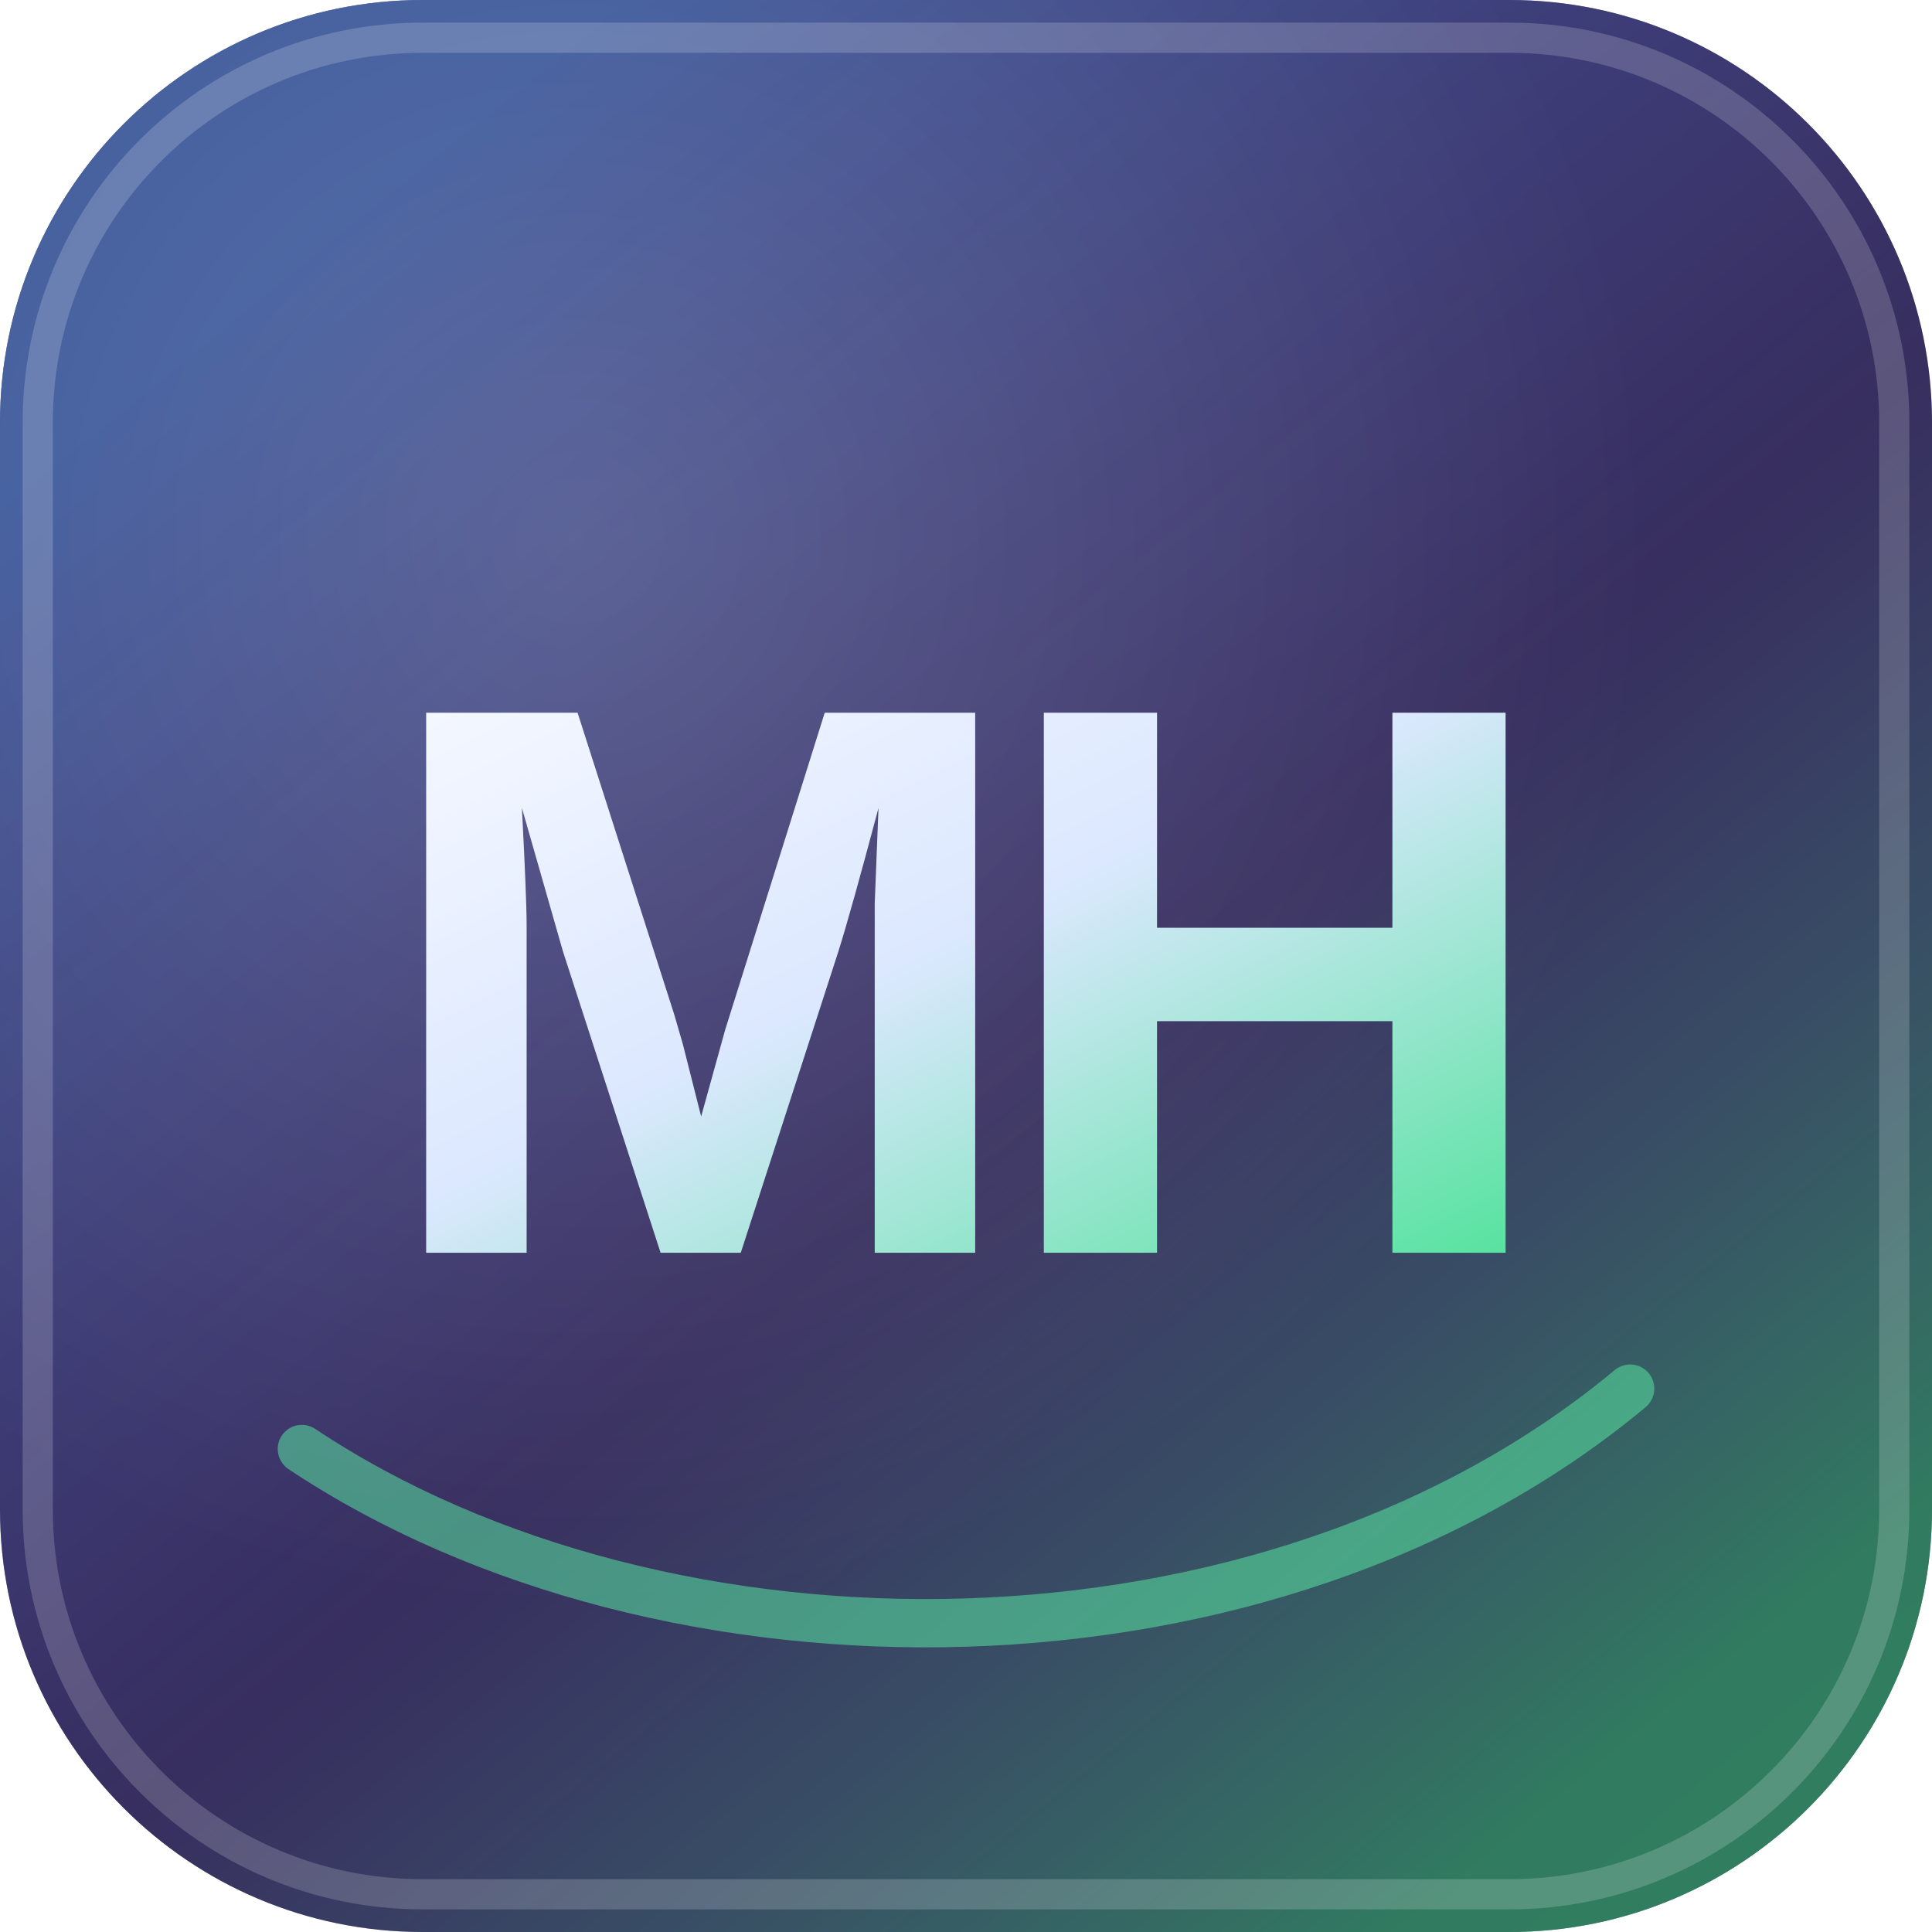
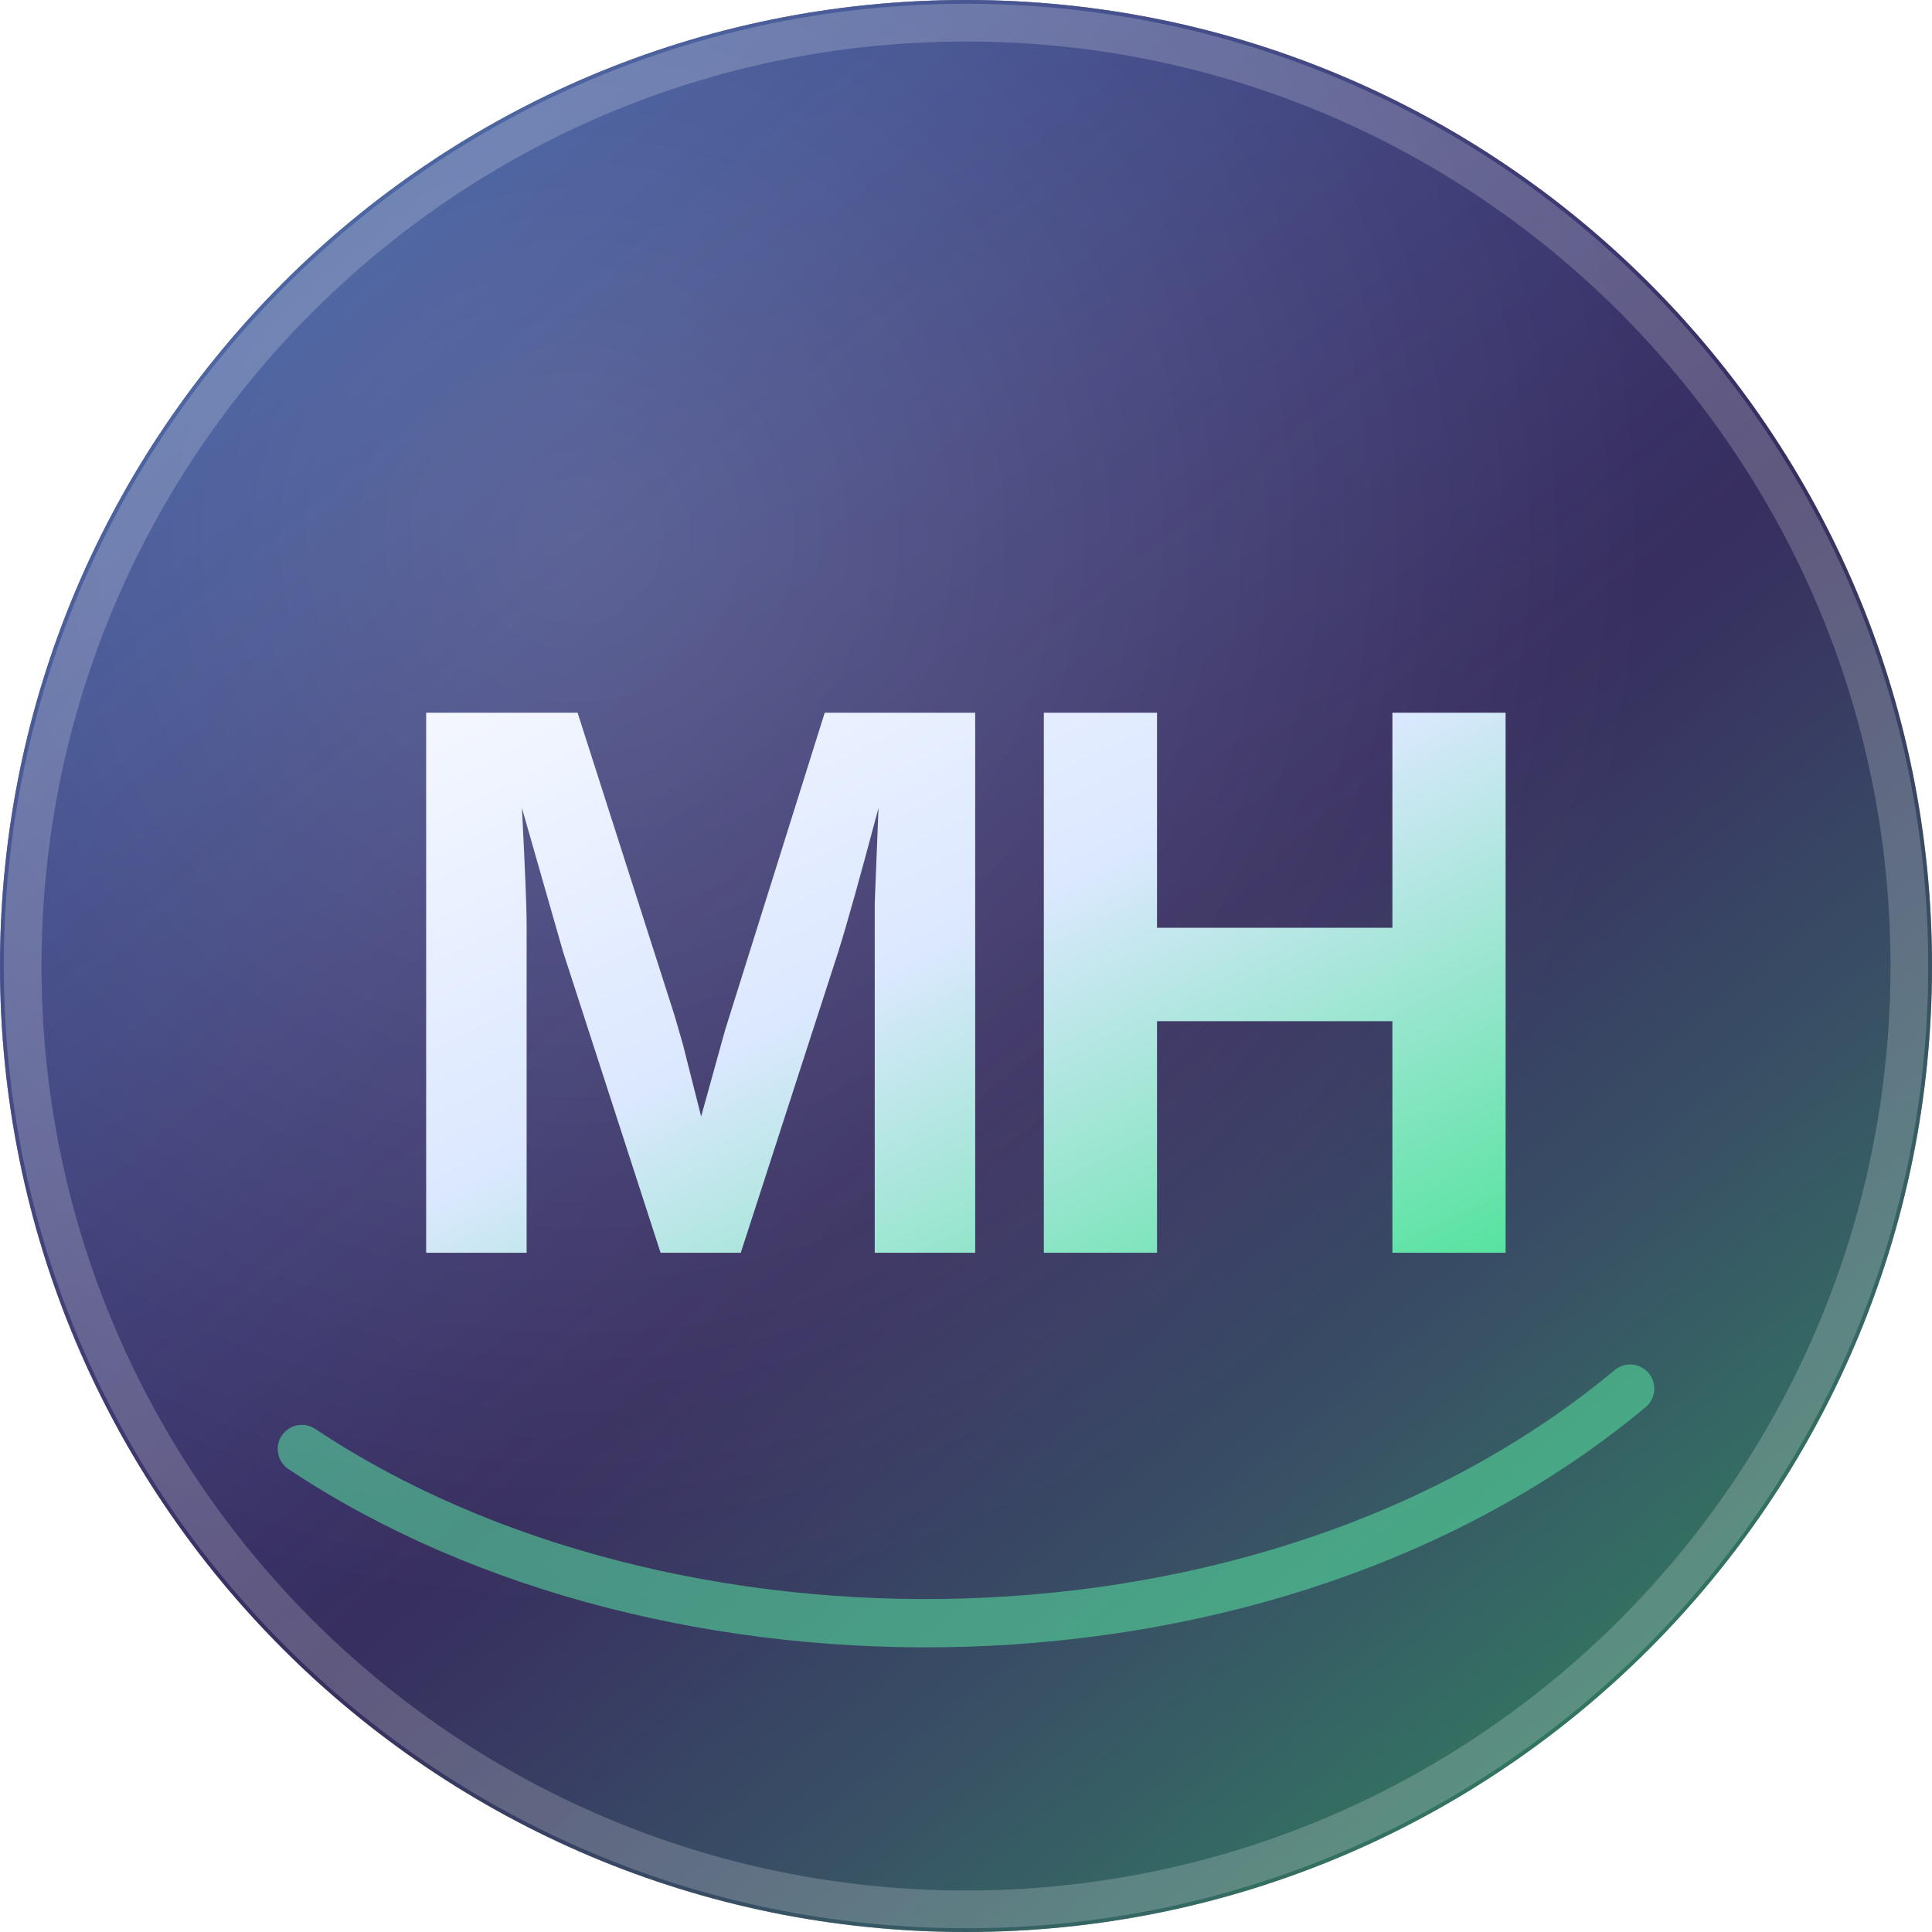
<svg xmlns="http://www.w3.org/2000/svg" viewBox="0 0 64 64" role="img" aria-label="MH">
  <defs>
    <linearGradient id="bg" x1="8%" y1="0%" x2="92%" y2="100%">
      <stop offset="0%" stop-color="#12141c" />
      <stop offset="45%" stop-color="#0c1220" />
      <stop offset="100%" stop-color="#0a1620" />
    </linearGradient>
    <linearGradient id="glow" x1="20%" y1="10%" x2="85%" y2="90%">
      <stop offset="0%" stop-color="#5b8cff" stop-opacity="0.55" />
      <stop offset="55%" stop-color="#a575ff" stop-opacity="0.28" />
      <stop offset="100%" stop-color="#57e3a0" stop-opacity="0.5" />
    </linearGradient>
    <linearGradient id="mh" x1="0%" y1="0%" x2="100%" y2="100%">
      <stop offset="0%" stop-color="#f4f7ff" />
      <stop offset="45%" stop-color="#dce8ff" />
      <stop offset="100%" stop-color="#57e3a0" />
    </linearGradient>
    <radialGradient id="spot" cx="30%" cy="28%" r="55%">
      <stop offset="0%" stop-color="#ffffff" stop-opacity="0.16" />
      <stop offset="100%" stop-color="#ffffff" stop-opacity="0" />
    </radialGradient>
-     <filter id="soft" x="-20%" y="-20%" width="140%" height="140%">
-       <feGaussianBlur in="SourceGraphic" stdDeviation="0.35" />
-     </filter>
+     <clipPath id="circle">
+       <circle cx="32" cy="32" r="32" />
+     </clipPath>
  </defs>
-   <rect width="64" height="64" rx="14" fill="url(#bg)" />
-   <rect width="64" height="64" rx="14" fill="url(#glow)" />
-   <rect width="64" height="64" rx="14" fill="url(#spot)" />
-   <rect x="1.25" y="1.25" width="61.5" height="61.5" rx="12.75" fill="none" stroke="rgba(255,255,255,0.18)" stroke-width="1" />
-   <path d="M10 48 C22 56, 42 56, 54 46" fill="none" stroke="#57e3a0" stroke-opacity="0.55" stroke-width="1.6" stroke-linecap="round" />
-   <text x="32" y="41.5" text-anchor="middle" font-family="Arial Black, Helvetica Neue, Arial, sans-serif" font-size="26" font-weight="800" letter-spacing="-1.2" fill="url(#mh)">MH</text>
+   <g clip-path="url(#circle)">
+     <circle cx="32" cy="32" r="32" fill="url(#bg)" />
+     <circle cx="32" cy="32" r="32" fill="url(#glow)" />
+     <circle cx="32" cy="32" r="32" fill="url(#spot)" />
+     <path d="M10 48 C22 56, 42 56, 54 46" fill="none" stroke="#57e3a0" stroke-opacity="0.55" stroke-width="1.6" stroke-linecap="round" />
+     <text x="32" y="41.5" text-anchor="middle" font-family="Arial Black, Helvetica Neue, Arial, sans-serif" font-size="26" font-weight="800" letter-spacing="-1.2" fill="url(#mh)">MH</text>
+   </g>
+   <circle cx="32" cy="32" r="31.25" fill="none" stroke="rgba(255,255,255,0.2)" stroke-width="1.25" />
</svg>
